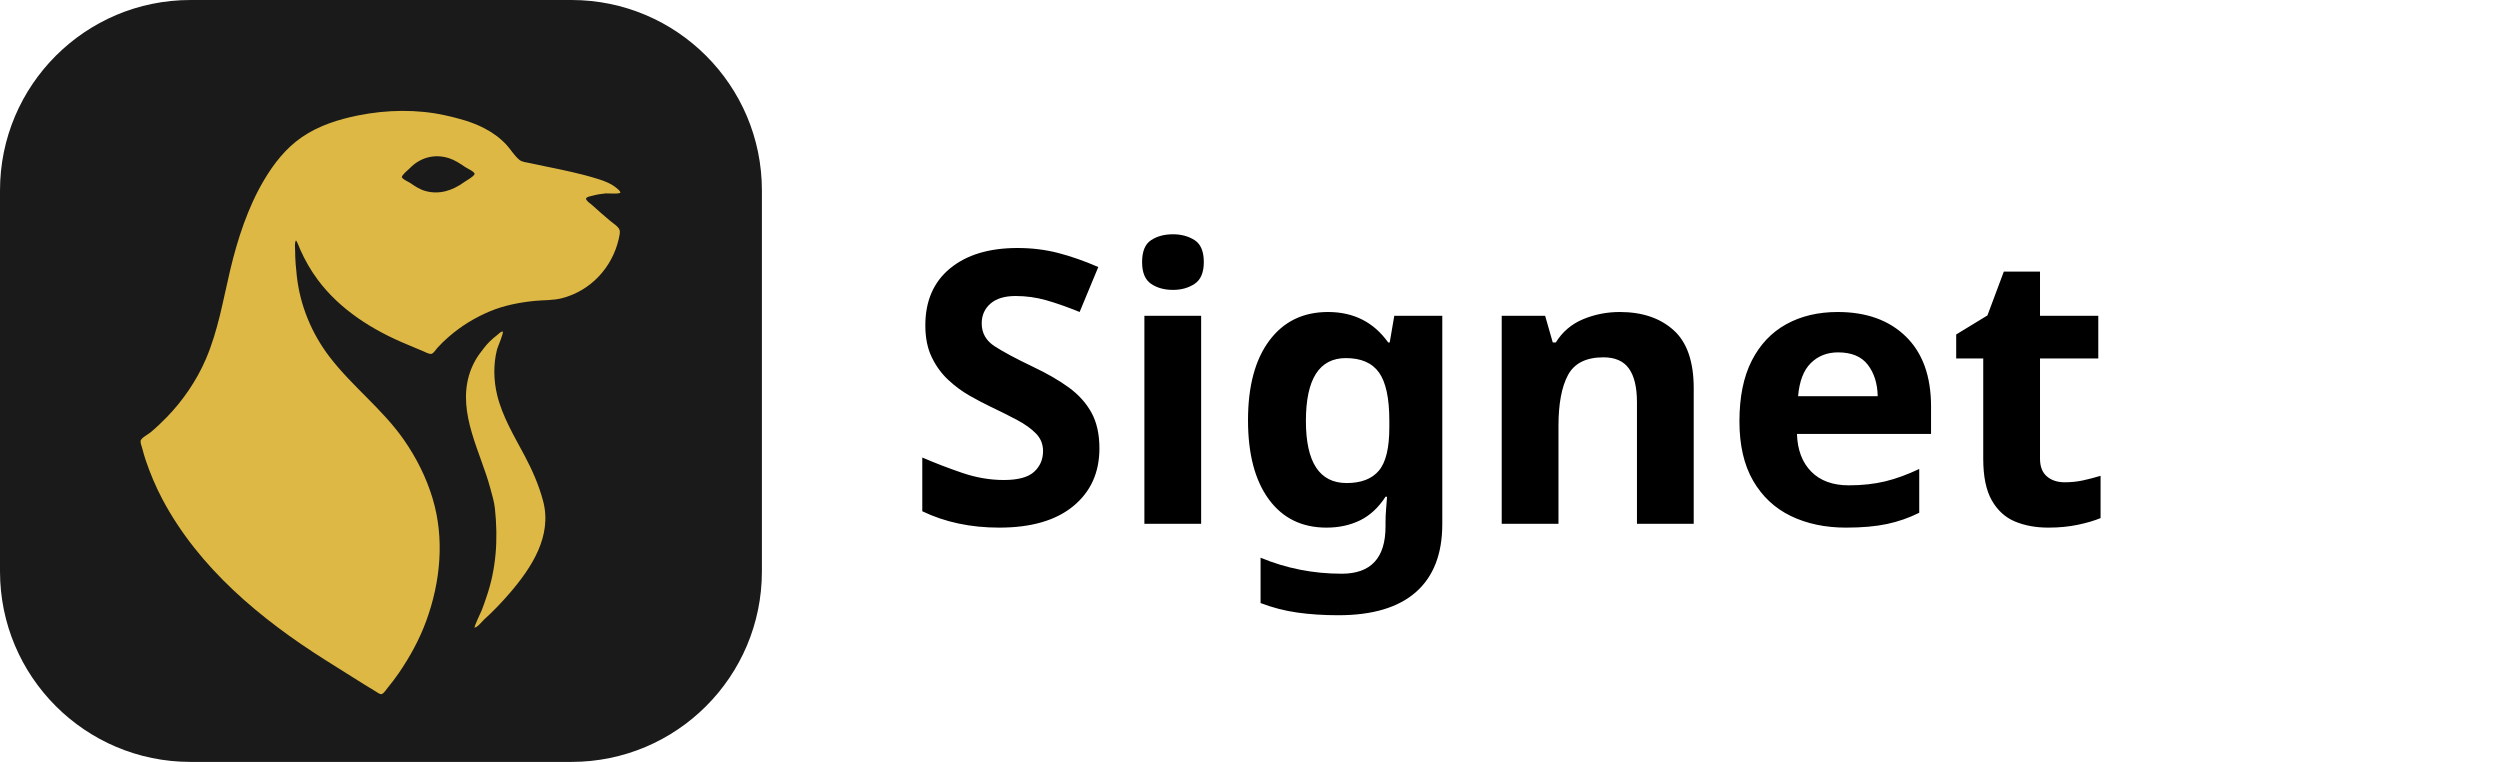
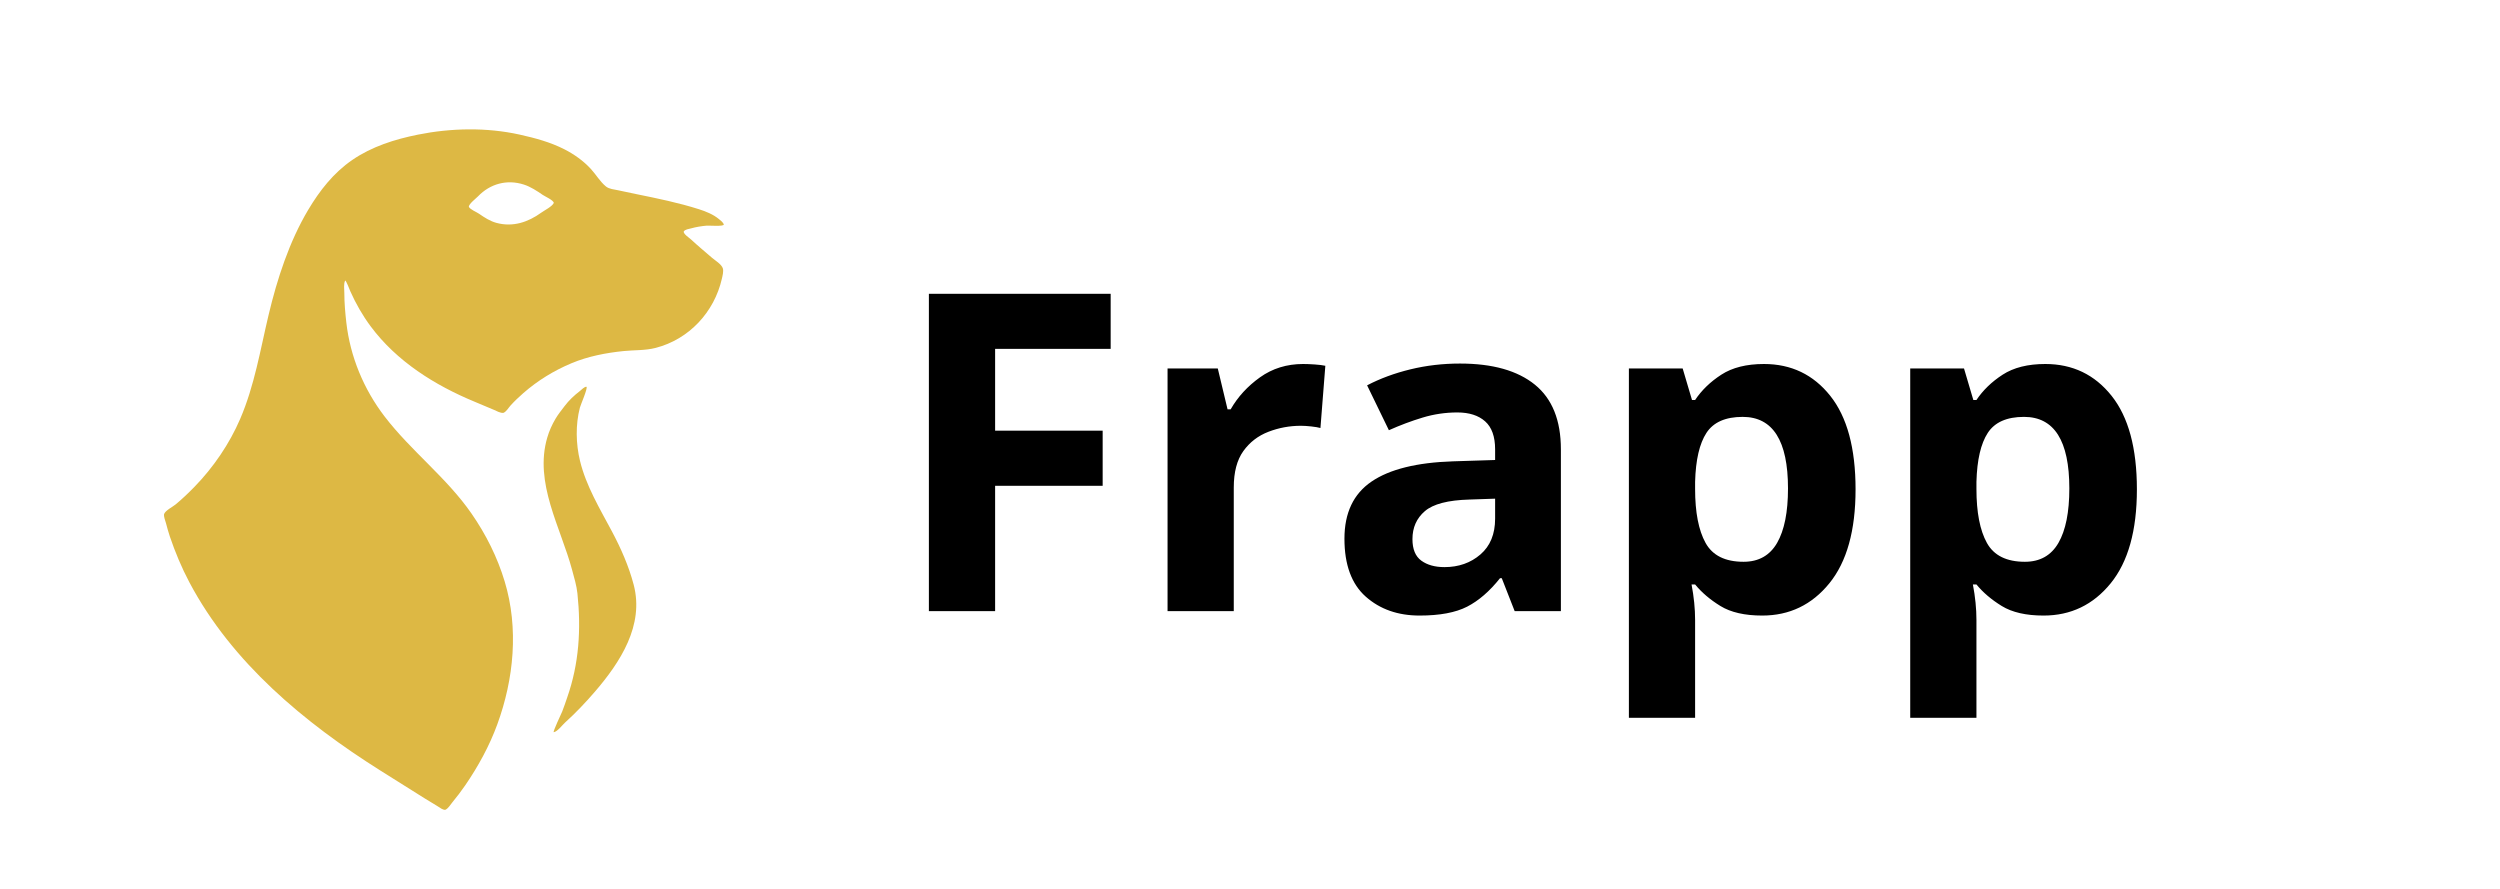
- <svg xmlns="http://www.w3.org/2000/svg" width="210" height="64" viewBox="0 0 3360 1024" fill="none">
-   <rect width="1024" height="1024" rx="256" fill="#1A1A1A" />
+ <svg xmlns="http://www.w3.org/2000/svg" width="180" height="64" viewBox="0 0 2880 1024" fill="none">
  <path fill="#DDB844" d="M188.98 592.26C188.6 595.81 190.31 599.31 191.21 602.67        C192.59 607.82 193.92 612.93 195.64 617.99C201.79 636.11 209.25 654 218.22 670.92        C267.26 763.42 350.53 832.37 437.81 887.43C454.9 898.21 472.03 908.94 489.15 919.67        C494.21 922.84 499.31 925.92 504.43 928.99C506.9 930.47 509.97 933.16 513 932.89        C516.21 931.55 518.79 927.14 520.96 924.49C526.22 918.09 531.25 911.52 535.94 904.69        C550.88 882.9 563.79 859.35 572.88 834.49C592.01 782.13 597.69 723.86 581.4 669.85        C572.94 641.79 559.85 615.7 543.19 591.62C514.52 550.21 473.55 519.59 443.03 479.74        C418.94 448.28 403.41 410.82 398.95 371.41C397.67 360.06 396.7 348.99 396.67 337.54        C396.65 333.35 395.65 327.04 397.64 323.23C398.61 322.65 402.87 333.99 403.56 335.54        C409.84 349.67 417.72 363.45 426.95 375.87C456.99 416.33 500.91 443.82 546.91 462.85        C554.25 465.89 561.55 469.05 568.9 472.1C572.15 473.45 576.33 476.04 579.93 475.61        C583.26 474.33 585.66 469.9 588 467.31C592.67 462.14 597.73 457.34 602.98 452.76        C619.64 438.24 638.1 426.94 658.47 418.4C677.36 410.49 698.21 406.45 718.51 404.41        C730.73 403.18 743.25 403.88 755.26 400.79C793.72 390.89 822.82 359.69 831.62 321.02        C832.37 317.72 833.7 312.59 832.74 309.27C831.34 304.47 823.85 300.08 820.2 296.94        C812.17 290.02 803.98 283.22 796.21 276C794.2 274.13 787.16 269.58 787.63 266.66        C789.39 264.15 793.47 263.83 796.22 263.06C801.87 261.47 808.05 260.49 813.91 259.96        C816.83 259.7 833.44 261.13 833.83 258.7C833.12 256.13 830.24 254.07 828.26 252.43        C821.65 246.96 813.33 243.62 805.24 241.04C781.88 233.6 757.56 228.61 733.55 223.72        C726.37 222.26 719.22 220.81 712.07 219.2C707.47 218.17 701.79 217.88 698 214.78        C691.19 209.2 686.5 200.91 680.54 194.47C672.01 185.24 661.53 177.81 650.38 172.09        C634.03 163.72 616.35 158.99 598.54 155.04C560.49 146.61 519.5 147.45 481.42 155.11        C454.91 160.44 428.32 168.81 405.82 184.28C384.17 199.16 368.22 219.58 354.92 241.95        C333.13 278.62 319.26 321.41 309.44 362.71C299.8 403.2 293.23 444.11 276.67 482.63        C264.4 511.19 245.85 538.41 224.18 560.67C217.25 567.79 209.99 574.74 202.34 581.08        C198.68 584.12 190.72 587.8 188.98 592.26ZM637.89 843.52        C642.22 842.8 647.64 835.39 650.86 832.47C663.14 821.35 674.65 809.27 685.44 796.71        C714.5 762.88 742.28 720.43 730.02 673.67C724.4 652.25 715.33 631.67 704.92 612.13        C691.03 586.02 675.21 559.91 668.16 530.91C663.39 511.29 662.93 489.19 668.04 469.57        C668.88 466.33 677.4 446.98 675.61 445.52C673.05 445.5 669.99 448.94 668.05 450.44        C661.4 455.58 655.48 461.07 650.42 467.8C646.82 472.58 643.07 477.16 640.01 482.32        C635.9 489.25 632.7 496.4 630.44 504.12C615.15 556.28 645.87 607.39 659.04 656.45        C661.42 665.3 664.24 674.56 665.2 683.69C669.51 724.75 667.12 764.52 653.33 803.75        C651.46 809.07 649.79 814.4 647.67 819.64C646.6 822.27 636.73 842.86 637.89 843.52ZM637.98 233.8        C635.99 238.01 627.34 242.23 623.53 244.98C608.22 256.03 590.81 261.83 572.01 256.79        C564.57 254.8 558.08 250.56 551.82 246.22C548.79 244.12 541.73 241.42 540.07 238.22        C540.19 234.79 548.21 228.75 550.62 226.24C564.62 211.66 584.01 206.35 603.46 212.61        C611.35 215.16 618.44 219.88 625.22 224.52C627.84 226.31 637.68 230.62 637.98 233.8Z" />
-   <text x="1216" y="704" fill="currentColor" style="font-family: ui-sans-serif, system-ui, sans-serif; font-size: 512px; font-weight: 700;">Signet</text>
+   <text x="1024" y="704" fill="currentColor" style="font-family: ui-sans-serif, system-ui, sans-serif; font-size: 512px; font-weight: 700;">Frapp</text>
</svg>
